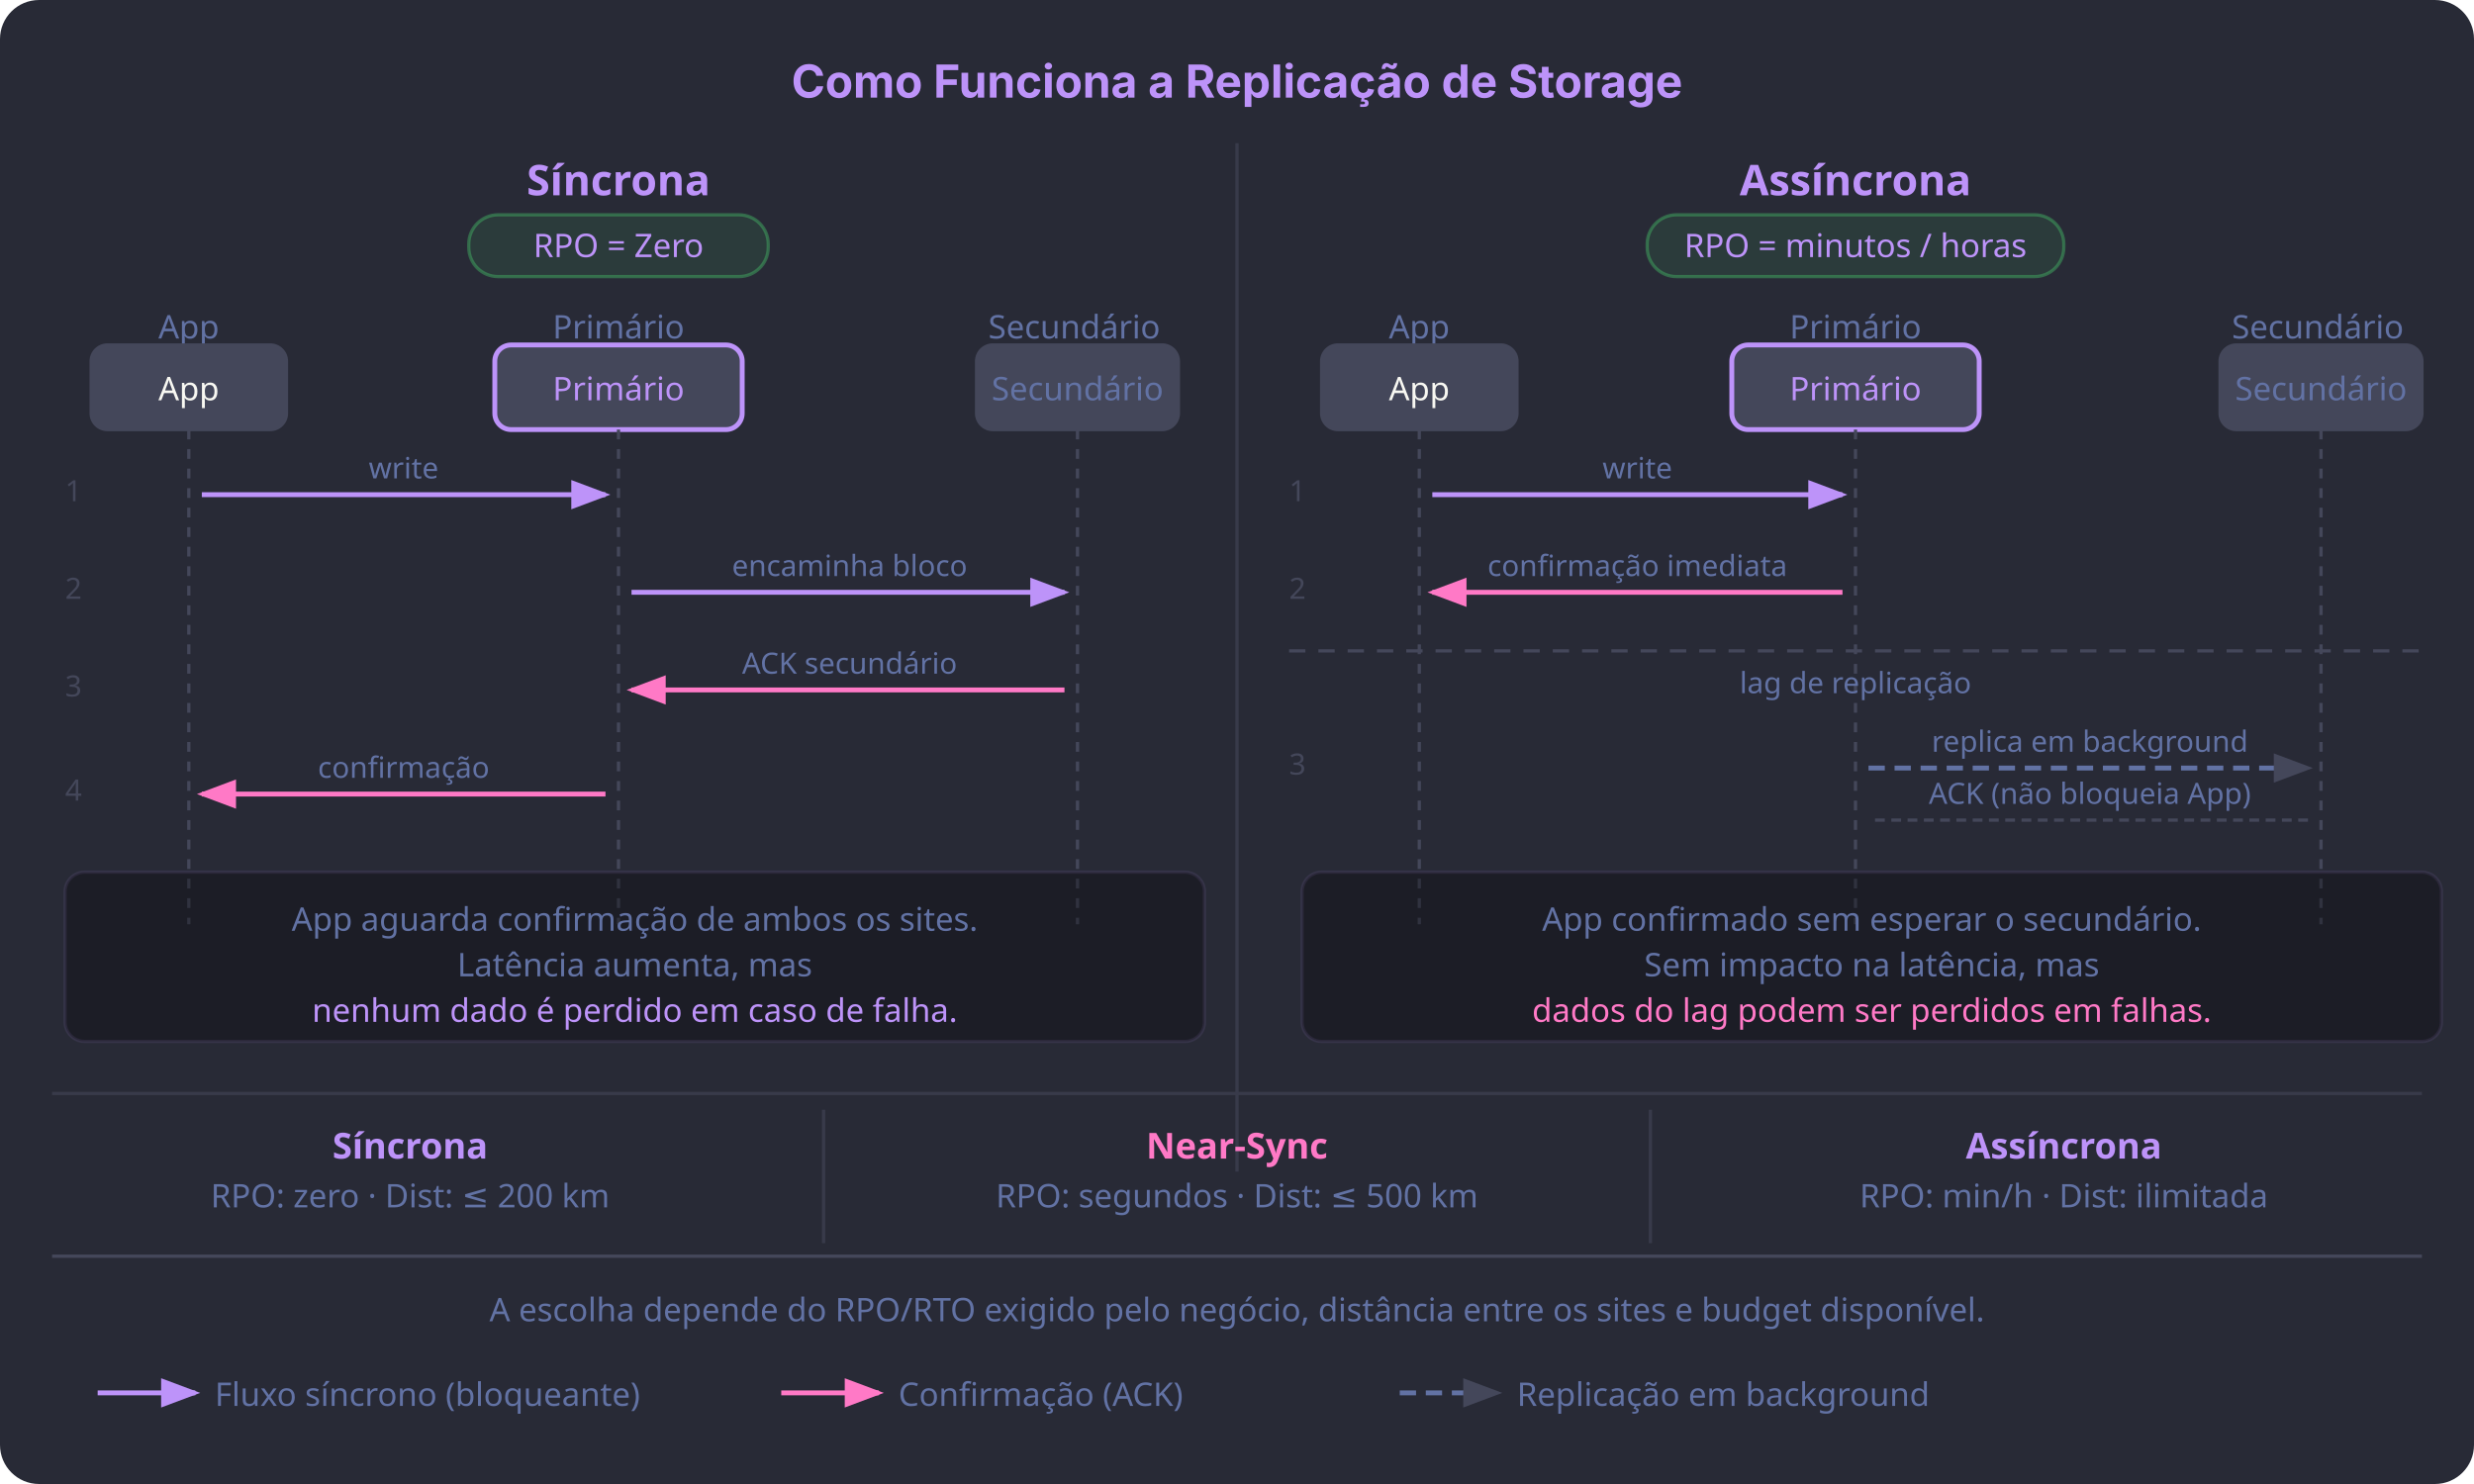
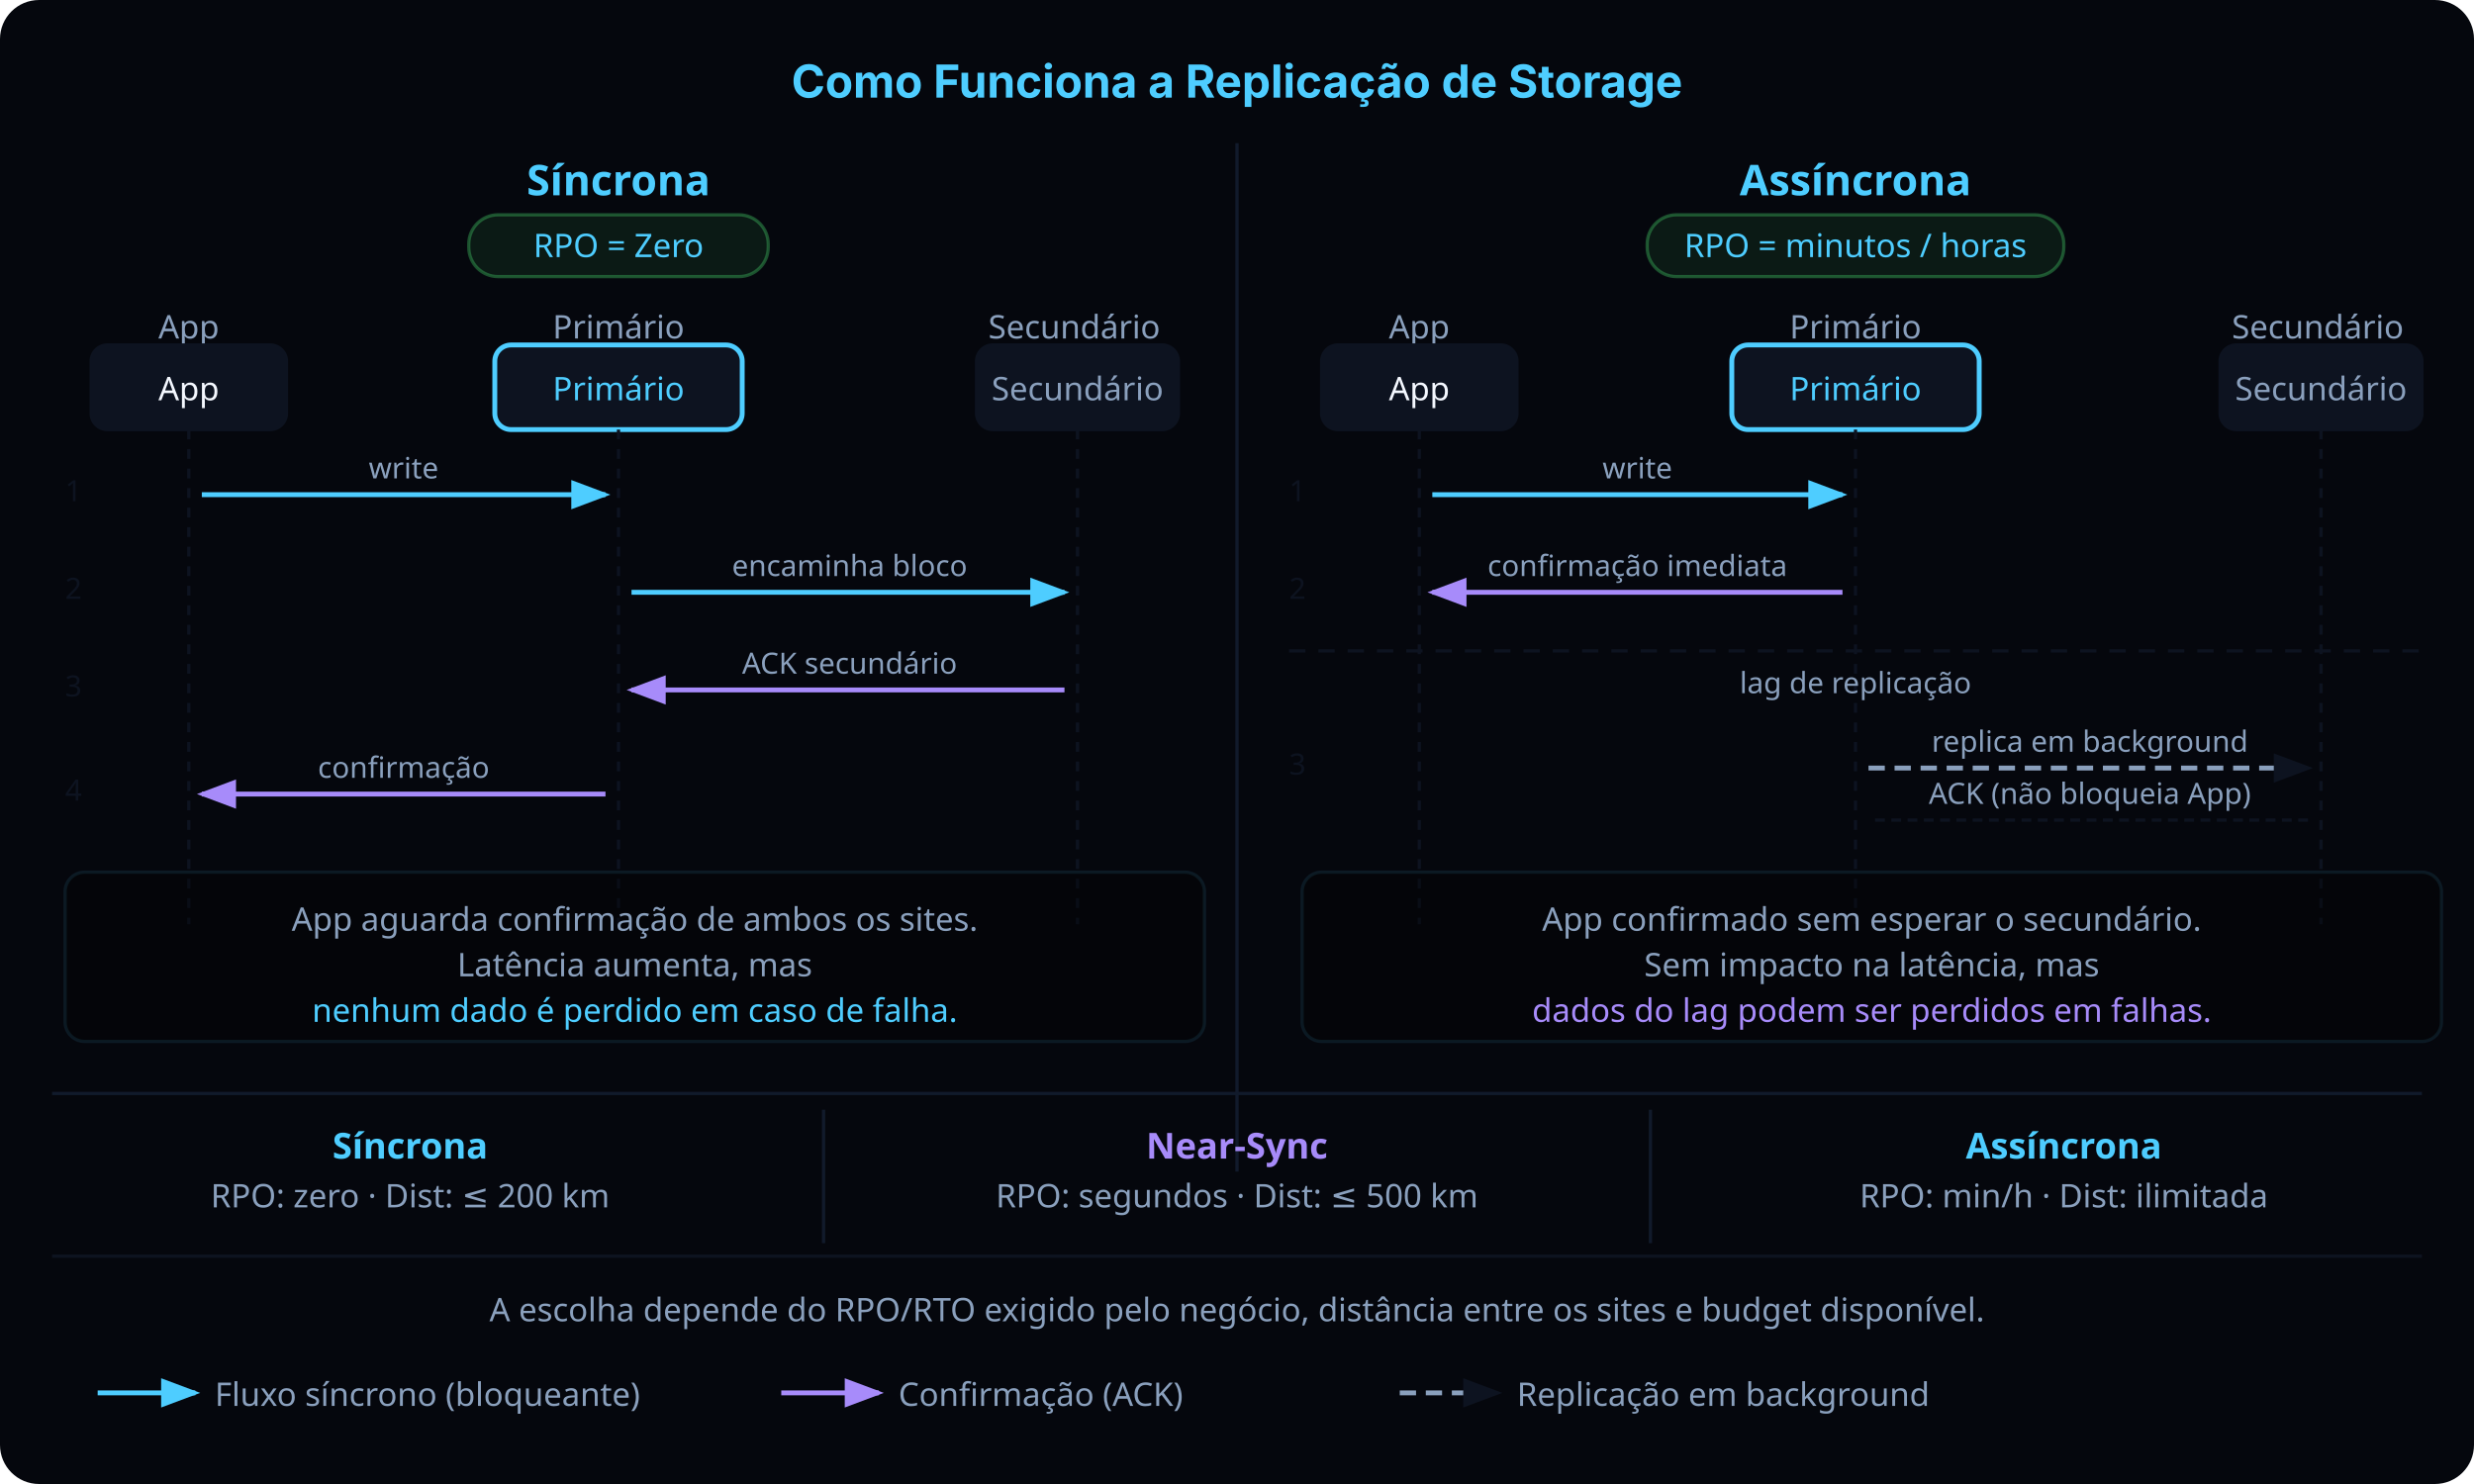
<svg xmlns="http://www.w3.org/2000/svg" width="760" height="456" viewBox="0 0 760 456">
  <defs>
    <marker id="ag" markerWidth="8" markerHeight="6" refX="7" refY="3" orient="auto">
-       <polygon points="0 0,8 3,0 6" fill="#bd93f9" />
+       <polygon points="0 0,8 3,0 6" fill="#4ecdff" />
    </marker>
    <marker id="ac" markerWidth="8" markerHeight="6" refX="7" refY="3" orient="auto">
-       <polygon points="0 0,8 3,0 6" fill="#ff79c6" />
+       <polygon points="0 0,8 3,0 6" fill="#a78bfa" />
    </marker>
    <marker id="agr" markerWidth="8" markerHeight="6" refX="7" refY="3" orient="auto">
-       <polygon points="0 0,8 3,0 6" fill="#44475a" />
+       <polygon points="0 0,8 3,0 6" fill="#0d1320" />
    </marker>
  </defs>
-   <rect width="760" height="456" rx="12" fill="#282a36" />
-   <text x="380" y="30" text-anchor="middle" font-family="-apple-system,BlinkMacSystemFont,'Segoe UI',sans-serif" font-size="14" font-weight="700" fill="#bd93f9">
+   <rect width="760" height="456" rx="12" fill="#05070d" />
+   <text x="380" y="30" text-anchor="middle" font-family="-apple-system,BlinkMacSystemFont,'Segoe UI',sans-serif" font-size="14" font-weight="700" fill="#4ecdff">
    Como Funciona a Replicação de Storage
  </text>
-   <line x1="380" y1="44" x2="380" y2="360" stroke="#383a4a" stroke-width="1" />
-   <text x="190" y="60" text-anchor="middle" font-family="'Segoe UI',sans-serif" font-size="13" font-weight="600" fill="#bd93f9">
+   <line x1="380" y1="44" x2="380" y2="360" stroke="#111a2b" stroke-width="1" />
+   <text x="190" y="60" text-anchor="middle" font-family="'Segoe UI',sans-serif" font-size="13" font-weight="600" fill="#4ecdff">
    Síncrona
  </text>
  <rect x="144" y="66" width="92" height="19" rx="9" fill="rgba(80,250,123,0.08)" stroke="rgba(80,250,123,0.3)" stroke-width="1" />
-   <text x="190" y="79" text-anchor="middle" font-family="'Segoe UI',sans-serif" font-size="10" fill="#bd93f9">RPO = Zero</text>
-   <text x="58" y="104" text-anchor="middle" font-family="'Segoe UI',sans-serif" font-size="10" fill="#6272a4">App</text>
-   <text x="190" y="104" text-anchor="middle" font-family="'Segoe UI',sans-serif" font-size="10" fill="#6272a4">Primário</text>
-   <text x="330" y="104" text-anchor="middle" font-family="'Segoe UI',sans-serif" font-size="10" fill="#6272a4">Secundário</text>
-   <rect x="28" y="106" width="60" height="26" rx="5" fill="#44475a" stroke="#44475a" stroke-width="1" />
-   <text x="58" y="123" text-anchor="middle" font-family="'Segoe UI',sans-serif" font-size="10" fill="#f8f8f2">App</text>
-   <rect x="152" y="106" width="76" height="26" rx="5" fill="#44475a" stroke="#bd93f9" stroke-width="1.5" />
-   <text x="190" y="123" text-anchor="middle" font-family="'Segoe UI',sans-serif" font-size="10" fill="#bd93f9">Primário</text>
-   <rect x="300" y="106" width="62" height="26" rx="5" fill="#44475a" stroke="#44475a" stroke-width="1" />
-   <text x="331" y="123" text-anchor="middle" font-family="'Segoe UI',sans-serif" font-size="10" fill="#6272a4">Secundário</text>
-   <line x1="58" y1="132" x2="58" y2="284" stroke="#44475a" stroke-width="1" stroke-dasharray="3,3" />
-   <line x1="190" y1="132" x2="190" y2="284" stroke="#44475a" stroke-width="1" stroke-dasharray="3,3" />
-   <line x1="331" y1="132" x2="331" y2="284" stroke="#44475a" stroke-width="1" stroke-dasharray="3,3" />
-   <text x="20" y="154" font-family="'Segoe UI',sans-serif" font-size="9" fill="#44475a">1</text>
-   <line x1="62" y1="152" x2="186" y2="152" stroke="#bd93f9" stroke-width="1.5" marker-end="url(#ag)" />
-   <text x="124" y="147" text-anchor="middle" font-family="'Segoe UI',sans-serif" font-size="9" fill="#6272a4">write</text>
-   <text x="20" y="184" font-family="'Segoe UI',sans-serif" font-size="9" fill="#44475a">2</text>
-   <line x1="194" y1="182" x2="327" y2="182" stroke="#bd93f9" stroke-width="1.5" marker-end="url(#ag)" />
-   <text x="261" y="177" text-anchor="middle" font-family="'Segoe UI',sans-serif" font-size="9" fill="#6272a4">encaminha bloco</text>
-   <text x="20" y="214" font-family="'Segoe UI',sans-serif" font-size="9" fill="#44475a">3</text>
-   <line x1="327" y1="212" x2="194" y2="212" stroke="#ff79c6" stroke-width="1.5" marker-end="url(#ac)" />
-   <text x="261" y="207" text-anchor="middle" font-family="'Segoe UI',sans-serif" font-size="9" fill="#6272a4">ACK secundário</text>
-   <text x="20" y="246" font-family="'Segoe UI',sans-serif" font-size="9" fill="#44475a">4</text>
-   <line x1="186" y1="244" x2="62" y2="244" stroke="#ff79c6" stroke-width="1.5" marker-end="url(#ac)" />
-   <text x="124" y="239" text-anchor="middle" font-family="'Segoe UI',sans-serif" font-size="9" fill="#6272a4">confirmação</text>
-   <rect x="20" y="268" width="350" height="52" rx="6" fill="rgba(0,0,0,0.3)" stroke="rgba(189,147,249,0.1)" stroke-width="1" />
-   <text x="195" y="286" text-anchor="middle" font-family="'Segoe UI',sans-serif" font-size="10" fill="#6272a4">
+   <text x="190" y="79" text-anchor="middle" font-family="'Segoe UI',sans-serif" font-size="10" fill="#4ecdff">RPO = Zero</text>
+   <text x="58" y="104" text-anchor="middle" font-family="'Segoe UI',sans-serif" font-size="10" fill="#8aa0bd">App</text>
+   <text x="190" y="104" text-anchor="middle" font-family="'Segoe UI',sans-serif" font-size="10" fill="#8aa0bd">Primário</text>
+   <text x="330" y="104" text-anchor="middle" font-family="'Segoe UI',sans-serif" font-size="10" fill="#8aa0bd">Secundário</text>
+   <rect x="28" y="106" width="60" height="26" rx="5" fill="#0d1320" stroke="#0d1320" stroke-width="1" />
+   <text x="58" y="123" text-anchor="middle" font-family="'Segoe UI',sans-serif" font-size="10" fill="#f4f8ff">App</text>
+   <rect x="152" y="106" width="76" height="26" rx="5" fill="#0d1320" stroke="#4ecdff" stroke-width="1.5" />
+   <text x="190" y="123" text-anchor="middle" font-family="'Segoe UI',sans-serif" font-size="10" fill="#4ecdff">Primário</text>
+   <rect x="300" y="106" width="62" height="26" rx="5" fill="#0d1320" stroke="#0d1320" stroke-width="1" />
+   <text x="331" y="123" text-anchor="middle" font-family="'Segoe UI',sans-serif" font-size="10" fill="#8aa0bd">Secundário</text>
+   <line x1="58" y1="132" x2="58" y2="284" stroke="#0d1320" stroke-width="1" stroke-dasharray="3,3" />
+   <line x1="190" y1="132" x2="190" y2="284" stroke="#0d1320" stroke-width="1" stroke-dasharray="3,3" />
+   <line x1="331" y1="132" x2="331" y2="284" stroke="#0d1320" stroke-width="1" stroke-dasharray="3,3" />
+   <text x="20" y="154" font-family="'Segoe UI',sans-serif" font-size="9" fill="#0d1320">1</text>
+   <line x1="62" y1="152" x2="186" y2="152" stroke="#4ecdff" stroke-width="1.5" marker-end="url(#ag)" />
+   <text x="124" y="147" text-anchor="middle" font-family="'Segoe UI',sans-serif" font-size="9" fill="#8aa0bd">write</text>
+   <text x="20" y="184" font-family="'Segoe UI',sans-serif" font-size="9" fill="#0d1320">2</text>
+   <line x1="194" y1="182" x2="327" y2="182" stroke="#4ecdff" stroke-width="1.5" marker-end="url(#ag)" />
+   <text x="261" y="177" text-anchor="middle" font-family="'Segoe UI',sans-serif" font-size="9" fill="#8aa0bd">encaminha bloco</text>
+   <text x="20" y="214" font-family="'Segoe UI',sans-serif" font-size="9" fill="#0d1320">3</text>
+   <line x1="327" y1="212" x2="194" y2="212" stroke="#a78bfa" stroke-width="1.5" marker-end="url(#ac)" />
+   <text x="261" y="207" text-anchor="middle" font-family="'Segoe UI',sans-serif" font-size="9" fill="#8aa0bd">ACK secundário</text>
+   <text x="20" y="246" font-family="'Segoe UI',sans-serif" font-size="9" fill="#0d1320">4</text>
+   <line x1="186" y1="244" x2="62" y2="244" stroke="#a78bfa" stroke-width="1.5" marker-end="url(#ac)" />
+   <text x="124" y="239" text-anchor="middle" font-family="'Segoe UI',sans-serif" font-size="9" fill="#8aa0bd">confirmação</text>
+   <rect x="20" y="268" width="350" height="52" rx="6" fill="rgba(0,0,0,0.3)" stroke="rgba(78,205,255,0.1)" stroke-width="1" />
+   <text x="195" y="286" text-anchor="middle" font-family="'Segoe UI',sans-serif" font-size="10" fill="#8aa0bd">
    App aguarda confirmação de ambos os sites.
  </text>
-   <text x="195" y="300" text-anchor="middle" font-family="'Segoe UI',sans-serif" font-size="10" fill="#6272a4">
+   <text x="195" y="300" text-anchor="middle" font-family="'Segoe UI',sans-serif" font-size="10" fill="#8aa0bd">
    Latência aumenta, mas
  </text>
-   <text x="195" y="314" text-anchor="middle" font-family="'Segoe UI',sans-serif" font-size="10" fill="#bd93f9">
+   <text x="195" y="314" text-anchor="middle" font-family="'Segoe UI',sans-serif" font-size="10" fill="#4ecdff">
    nenhum dado é perdido em caso de falha.
  </text>
-   <text x="570" y="60" text-anchor="middle" font-family="'Segoe UI',sans-serif" font-size="13" font-weight="600" fill="#bd93f9">
+   <text x="570" y="60" text-anchor="middle" font-family="'Segoe UI',sans-serif" font-size="13" font-weight="600" fill="#4ecdff">
    Assíncrona
  </text>
  <rect x="506" y="66" width="128" height="19" rx="9" fill="rgba(80,250,123,0.08)" stroke="rgba(80,250,123,0.3)" stroke-width="1" />
-   <text x="570" y="79" text-anchor="middle" font-family="'Segoe UI',sans-serif" font-size="10" fill="#bd93f9">RPO = minutos / horas</text>
-   <text x="436" y="104" text-anchor="middle" font-family="'Segoe UI',sans-serif" font-size="10" fill="#6272a4">App</text>
-   <text x="570" y="104" text-anchor="middle" font-family="'Segoe UI',sans-serif" font-size="10" fill="#6272a4">Primário</text>
-   <text x="712" y="104" text-anchor="middle" font-family="'Segoe UI',sans-serif" font-size="10" fill="#6272a4">Secundário</text>
-   <rect x="406" y="106" width="60" height="26" rx="5" fill="#44475a" stroke="#44475a" stroke-width="1" />
-   <text x="436" y="123" text-anchor="middle" font-family="'Segoe UI',sans-serif" font-size="10" fill="#f8f8f2">App</text>
-   <rect x="532" y="106" width="76" height="26" rx="5" fill="#44475a" stroke="#bd93f9" stroke-width="1.5" />
-   <text x="570" y="123" text-anchor="middle" font-family="'Segoe UI',sans-serif" font-size="10" fill="#bd93f9">Primário</text>
-   <rect x="682" y="106" width="62" height="26" rx="5" fill="#44475a" stroke="#44475a" stroke-width="1" />
-   <text x="713" y="123" text-anchor="middle" font-family="'Segoe UI',sans-serif" font-size="10" fill="#6272a4">Secundário</text>
-   <line x1="436" y1="132" x2="436" y2="284" stroke="#44475a" stroke-width="1" stroke-dasharray="3,3" />
-   <line x1="570" y1="132" x2="570" y2="284" stroke="#44475a" stroke-width="1" stroke-dasharray="3,3" />
-   <line x1="713" y1="132" x2="713" y2="284" stroke="#44475a" stroke-width="1" stroke-dasharray="3,3" />
-   <text x="396" y="154" font-family="'Segoe UI',sans-serif" font-size="9" fill="#44475a">1</text>
-   <line x1="440" y1="152" x2="566" y2="152" stroke="#bd93f9" stroke-width="1.5" marker-end="url(#ag)" />
-   <text x="503" y="147" text-anchor="middle" font-family="'Segoe UI',sans-serif" font-size="9" fill="#6272a4">write</text>
-   <text x="396" y="184" font-family="'Segoe UI',sans-serif" font-size="9" fill="#44475a">2</text>
-   <line x1="566" y1="182" x2="440" y2="182" stroke="#ff79c6" stroke-width="1.5" marker-end="url(#ac)" />
-   <text x="503" y="177" text-anchor="middle" font-family="'Segoe UI',sans-serif" font-size="9" fill="#6272a4">confirmação imediata</text>
-   <line x1="396" y1="200" x2="744" y2="200" stroke="#44475a" stroke-width="1" stroke-dasharray="5,4" />
-   <text x="570" y="213" text-anchor="middle" font-family="'Segoe UI',sans-serif" font-size="9" fill="#6272a4">lag de replicação</text>
-   <text x="396" y="238" font-family="'Segoe UI',sans-serif" font-size="9" fill="#44475a">3</text>
-   <line x1="574" y1="236" x2="709" y2="236" stroke="#6272a4" stroke-width="1.5" stroke-dasharray="5,3" marker-end="url(#agr)" />
-   <text x="642" y="231" text-anchor="middle" font-family="'Segoe UI',sans-serif" font-size="9" fill="#6272a4">replica em background</text>
-   <line x1="709" y1="252" x2="574" y2="252" stroke="#44475a" stroke-width="1" stroke-dasharray="3,2" />
-   <text x="642" y="247" text-anchor="middle" font-family="'Segoe UI',sans-serif" font-size="9" fill="#6272a4">ACK (não bloqueia App)</text>
-   <rect x="400" y="268" width="350" height="52" rx="6" fill="rgba(0,0,0,0.3)" stroke="rgba(189,147,249,0.1)" stroke-width="1" />
-   <text x="575" y="286" text-anchor="middle" font-family="'Segoe UI',sans-serif" font-size="10" fill="#6272a4">
+   <text x="570" y="79" text-anchor="middle" font-family="'Segoe UI',sans-serif" font-size="10" fill="#4ecdff">RPO = minutos / horas</text>
+   <text x="436" y="104" text-anchor="middle" font-family="'Segoe UI',sans-serif" font-size="10" fill="#8aa0bd">App</text>
+   <text x="570" y="104" text-anchor="middle" font-family="'Segoe UI',sans-serif" font-size="10" fill="#8aa0bd">Primário</text>
+   <text x="712" y="104" text-anchor="middle" font-family="'Segoe UI',sans-serif" font-size="10" fill="#8aa0bd">Secundário</text>
+   <rect x="406" y="106" width="60" height="26" rx="5" fill="#0d1320" stroke="#0d1320" stroke-width="1" />
+   <text x="436" y="123" text-anchor="middle" font-family="'Segoe UI',sans-serif" font-size="10" fill="#f4f8ff">App</text>
+   <rect x="532" y="106" width="76" height="26" rx="5" fill="#0d1320" stroke="#4ecdff" stroke-width="1.5" />
+   <text x="570" y="123" text-anchor="middle" font-family="'Segoe UI',sans-serif" font-size="10" fill="#4ecdff">Primário</text>
+   <rect x="682" y="106" width="62" height="26" rx="5" fill="#0d1320" stroke="#0d1320" stroke-width="1" />
+   <text x="713" y="123" text-anchor="middle" font-family="'Segoe UI',sans-serif" font-size="10" fill="#8aa0bd">Secundário</text>
+   <line x1="436" y1="132" x2="436" y2="284" stroke="#0d1320" stroke-width="1" stroke-dasharray="3,3" />
+   <line x1="570" y1="132" x2="570" y2="284" stroke="#0d1320" stroke-width="1" stroke-dasharray="3,3" />
+   <line x1="713" y1="132" x2="713" y2="284" stroke="#0d1320" stroke-width="1" stroke-dasharray="3,3" />
+   <text x="396" y="154" font-family="'Segoe UI',sans-serif" font-size="9" fill="#0d1320">1</text>
+   <line x1="440" y1="152" x2="566" y2="152" stroke="#4ecdff" stroke-width="1.5" marker-end="url(#ag)" />
+   <text x="503" y="147" text-anchor="middle" font-family="'Segoe UI',sans-serif" font-size="9" fill="#8aa0bd">write</text>
+   <text x="396" y="184" font-family="'Segoe UI',sans-serif" font-size="9" fill="#0d1320">2</text>
+   <line x1="566" y1="182" x2="440" y2="182" stroke="#a78bfa" stroke-width="1.5" marker-end="url(#ac)" />
+   <text x="503" y="177" text-anchor="middle" font-family="'Segoe UI',sans-serif" font-size="9" fill="#8aa0bd">confirmação imediata</text>
+   <line x1="396" y1="200" x2="744" y2="200" stroke="#0d1320" stroke-width="1" stroke-dasharray="5,4" />
+   <text x="570" y="213" text-anchor="middle" font-family="'Segoe UI',sans-serif" font-size="9" fill="#8aa0bd">lag de replicação</text>
+   <text x="396" y="238" font-family="'Segoe UI',sans-serif" font-size="9" fill="#0d1320">3</text>
+   <line x1="574" y1="236" x2="709" y2="236" stroke="#8aa0bd" stroke-width="1.5" stroke-dasharray="5,3" marker-end="url(#agr)" />
+   <text x="642" y="231" text-anchor="middle" font-family="'Segoe UI',sans-serif" font-size="9" fill="#8aa0bd">replica em background</text>
+   <line x1="709" y1="252" x2="574" y2="252" stroke="#0d1320" stroke-width="1" stroke-dasharray="3,2" />
+   <text x="642" y="247" text-anchor="middle" font-family="'Segoe UI',sans-serif" font-size="9" fill="#8aa0bd">ACK (não bloqueia App)</text>
+   <rect x="400" y="268" width="350" height="52" rx="6" fill="rgba(0,0,0,0.3)" stroke="rgba(78,205,255,0.1)" stroke-width="1" />
+   <text x="575" y="286" text-anchor="middle" font-family="'Segoe UI',sans-serif" font-size="10" fill="#8aa0bd">
    App confirmado sem esperar o secundário.
  </text>
-   <text x="575" y="300" text-anchor="middle" font-family="'Segoe UI',sans-serif" font-size="10" fill="#6272a4">
+   <text x="575" y="300" text-anchor="middle" font-family="'Segoe UI',sans-serif" font-size="10" fill="#8aa0bd">
    Sem impacto na latência, mas
  </text>
-   <text x="575" y="314" text-anchor="middle" font-family="'Segoe UI',sans-serif" font-size="10" fill="#ff79c6">
+   <text x="575" y="314" text-anchor="middle" font-family="'Segoe UI',sans-serif" font-size="10" fill="#a78bfa">
    dados do lag podem ser perdidos em falhas.
  </text>
-   <line x1="16" y1="336" x2="744" y2="336" stroke="#383a4a" stroke-width="1" />
-   <text x="126" y="356" text-anchor="middle" font-family="'Segoe UI',sans-serif" font-size="11" font-weight="600" fill="#bd93f9">Síncrona</text>
-   <text x="126" y="371" text-anchor="middle" font-family="'Segoe UI',sans-serif" font-size="10" fill="#6272a4">RPO: zero · Dist: ≤ 200 km</text>
-   <text x="380" y="356" text-anchor="middle" font-family="'Segoe UI',sans-serif" font-size="11" font-weight="600" fill="#ff79c6">Near-Sync</text>
-   <text x="380" y="371" text-anchor="middle" font-family="'Segoe UI',sans-serif" font-size="10" fill="#6272a4">RPO: segundos · Dist: ≤ 500 km</text>
-   <text x="634" y="356" text-anchor="middle" font-family="'Segoe UI',sans-serif" font-size="11" font-weight="600" fill="#bd93f9">Assíncrona</text>
-   <text x="634" y="371" text-anchor="middle" font-family="'Segoe UI',sans-serif" font-size="10" fill="#6272a4">RPO: min/h · Dist: ilimitada</text>
-   <line x1="253" y1="341" x2="253" y2="382" stroke="#383a4a" stroke-width="1" />
-   <line x1="507" y1="341" x2="507" y2="382" stroke="#383a4a" stroke-width="1" />
-   <line x1="16" y1="386" x2="744" y2="386" stroke="#44475a" stroke-width="1" />
-   <text x="380" y="406" text-anchor="middle" font-family="'Segoe UI',sans-serif" font-size="10" fill="#6272a4">
+   <line x1="16" y1="336" x2="744" y2="336" stroke="#111a2b" stroke-width="1" />
+   <text x="126" y="356" text-anchor="middle" font-family="'Segoe UI',sans-serif" font-size="11" font-weight="600" fill="#4ecdff">Síncrona</text>
+   <text x="126" y="371" text-anchor="middle" font-family="'Segoe UI',sans-serif" font-size="10" fill="#8aa0bd">RPO: zero · Dist: ≤ 200 km</text>
+   <text x="380" y="356" text-anchor="middle" font-family="'Segoe UI',sans-serif" font-size="11" font-weight="600" fill="#a78bfa">Near-Sync</text>
+   <text x="380" y="371" text-anchor="middle" font-family="'Segoe UI',sans-serif" font-size="10" fill="#8aa0bd">RPO: segundos · Dist: ≤ 500 km</text>
+   <text x="634" y="356" text-anchor="middle" font-family="'Segoe UI',sans-serif" font-size="11" font-weight="600" fill="#4ecdff">Assíncrona</text>
+   <text x="634" y="371" text-anchor="middle" font-family="'Segoe UI',sans-serif" font-size="10" fill="#8aa0bd">RPO: min/h · Dist: ilimitada</text>
+   <line x1="253" y1="341" x2="253" y2="382" stroke="#111a2b" stroke-width="1" />
+   <line x1="507" y1="341" x2="507" y2="382" stroke="#111a2b" stroke-width="1" />
+   <line x1="16" y1="386" x2="744" y2="386" stroke="#0d1320" stroke-width="1" />
+   <text x="380" y="406" text-anchor="middle" font-family="'Segoe UI',sans-serif" font-size="10" fill="#8aa0bd">
    A escolha depende do RPO/RTO exigido pelo negócio, distância entre os sites e budget disponível.
  </text>
-   <line x1="30" y1="428" x2="60" y2="428" stroke="#bd93f9" stroke-width="1.5" marker-end="url(#ag)" />
-   <text x="66" y="432" font-family="'Segoe UI',sans-serif" font-size="10" fill="#6272a4">Fluxo síncrono (bloqueante)</text>
-   <line x1="240" y1="428" x2="270" y2="428" stroke="#ff79c6" stroke-width="1.5" marker-end="url(#ac)" />
-   <text x="276" y="432" font-family="'Segoe UI',sans-serif" font-size="10" fill="#6272a4">Confirmação (ACK)</text>
-   <line x1="430" y1="428" x2="460" y2="428" stroke="#6272a4" stroke-width="1.5" stroke-dasharray="5,3" marker-end="url(#agr)" />
-   <text x="466" y="432" font-family="'Segoe UI',sans-serif" font-size="10" fill="#6272a4">Replicação em background</text>
+   <line x1="30" y1="428" x2="60" y2="428" stroke="#4ecdff" stroke-width="1.5" marker-end="url(#ag)" />
+   <text x="66" y="432" font-family="'Segoe UI',sans-serif" font-size="10" fill="#8aa0bd">Fluxo síncrono (bloqueante)</text>
+   <line x1="240" y1="428" x2="270" y2="428" stroke="#a78bfa" stroke-width="1.5" marker-end="url(#ac)" />
+   <text x="276" y="432" font-family="'Segoe UI',sans-serif" font-size="10" fill="#8aa0bd">Confirmação (ACK)</text>
+   <line x1="430" y1="428" x2="460" y2="428" stroke="#8aa0bd" stroke-width="1.5" stroke-dasharray="5,3" marker-end="url(#agr)" />
+   <text x="466" y="432" font-family="'Segoe UI',sans-serif" font-size="10" fill="#8aa0bd">Replicação em background</text>
</svg>
